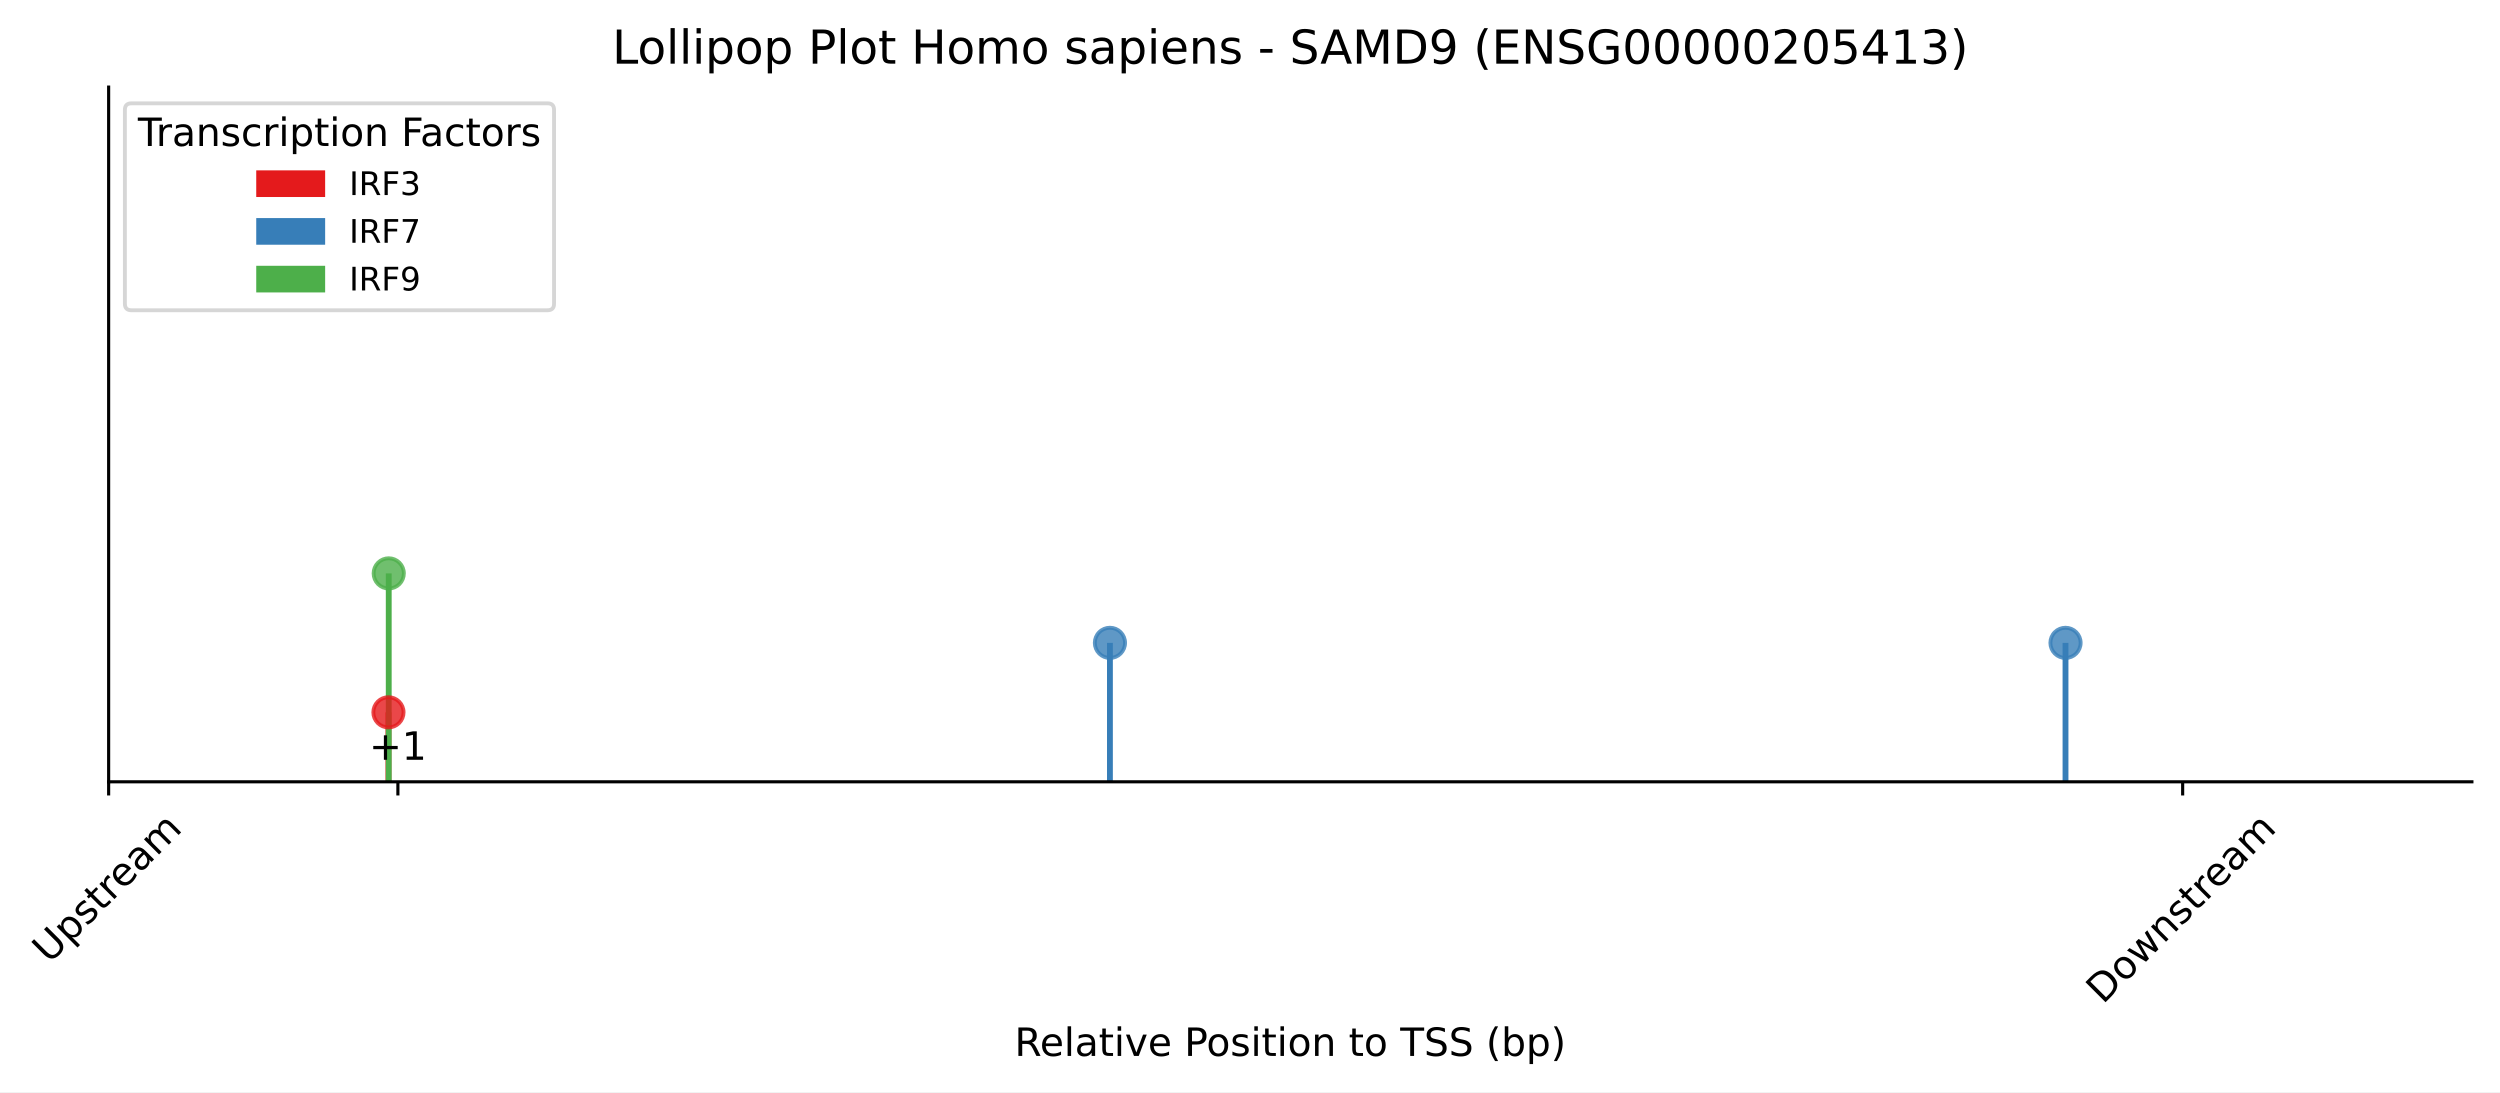
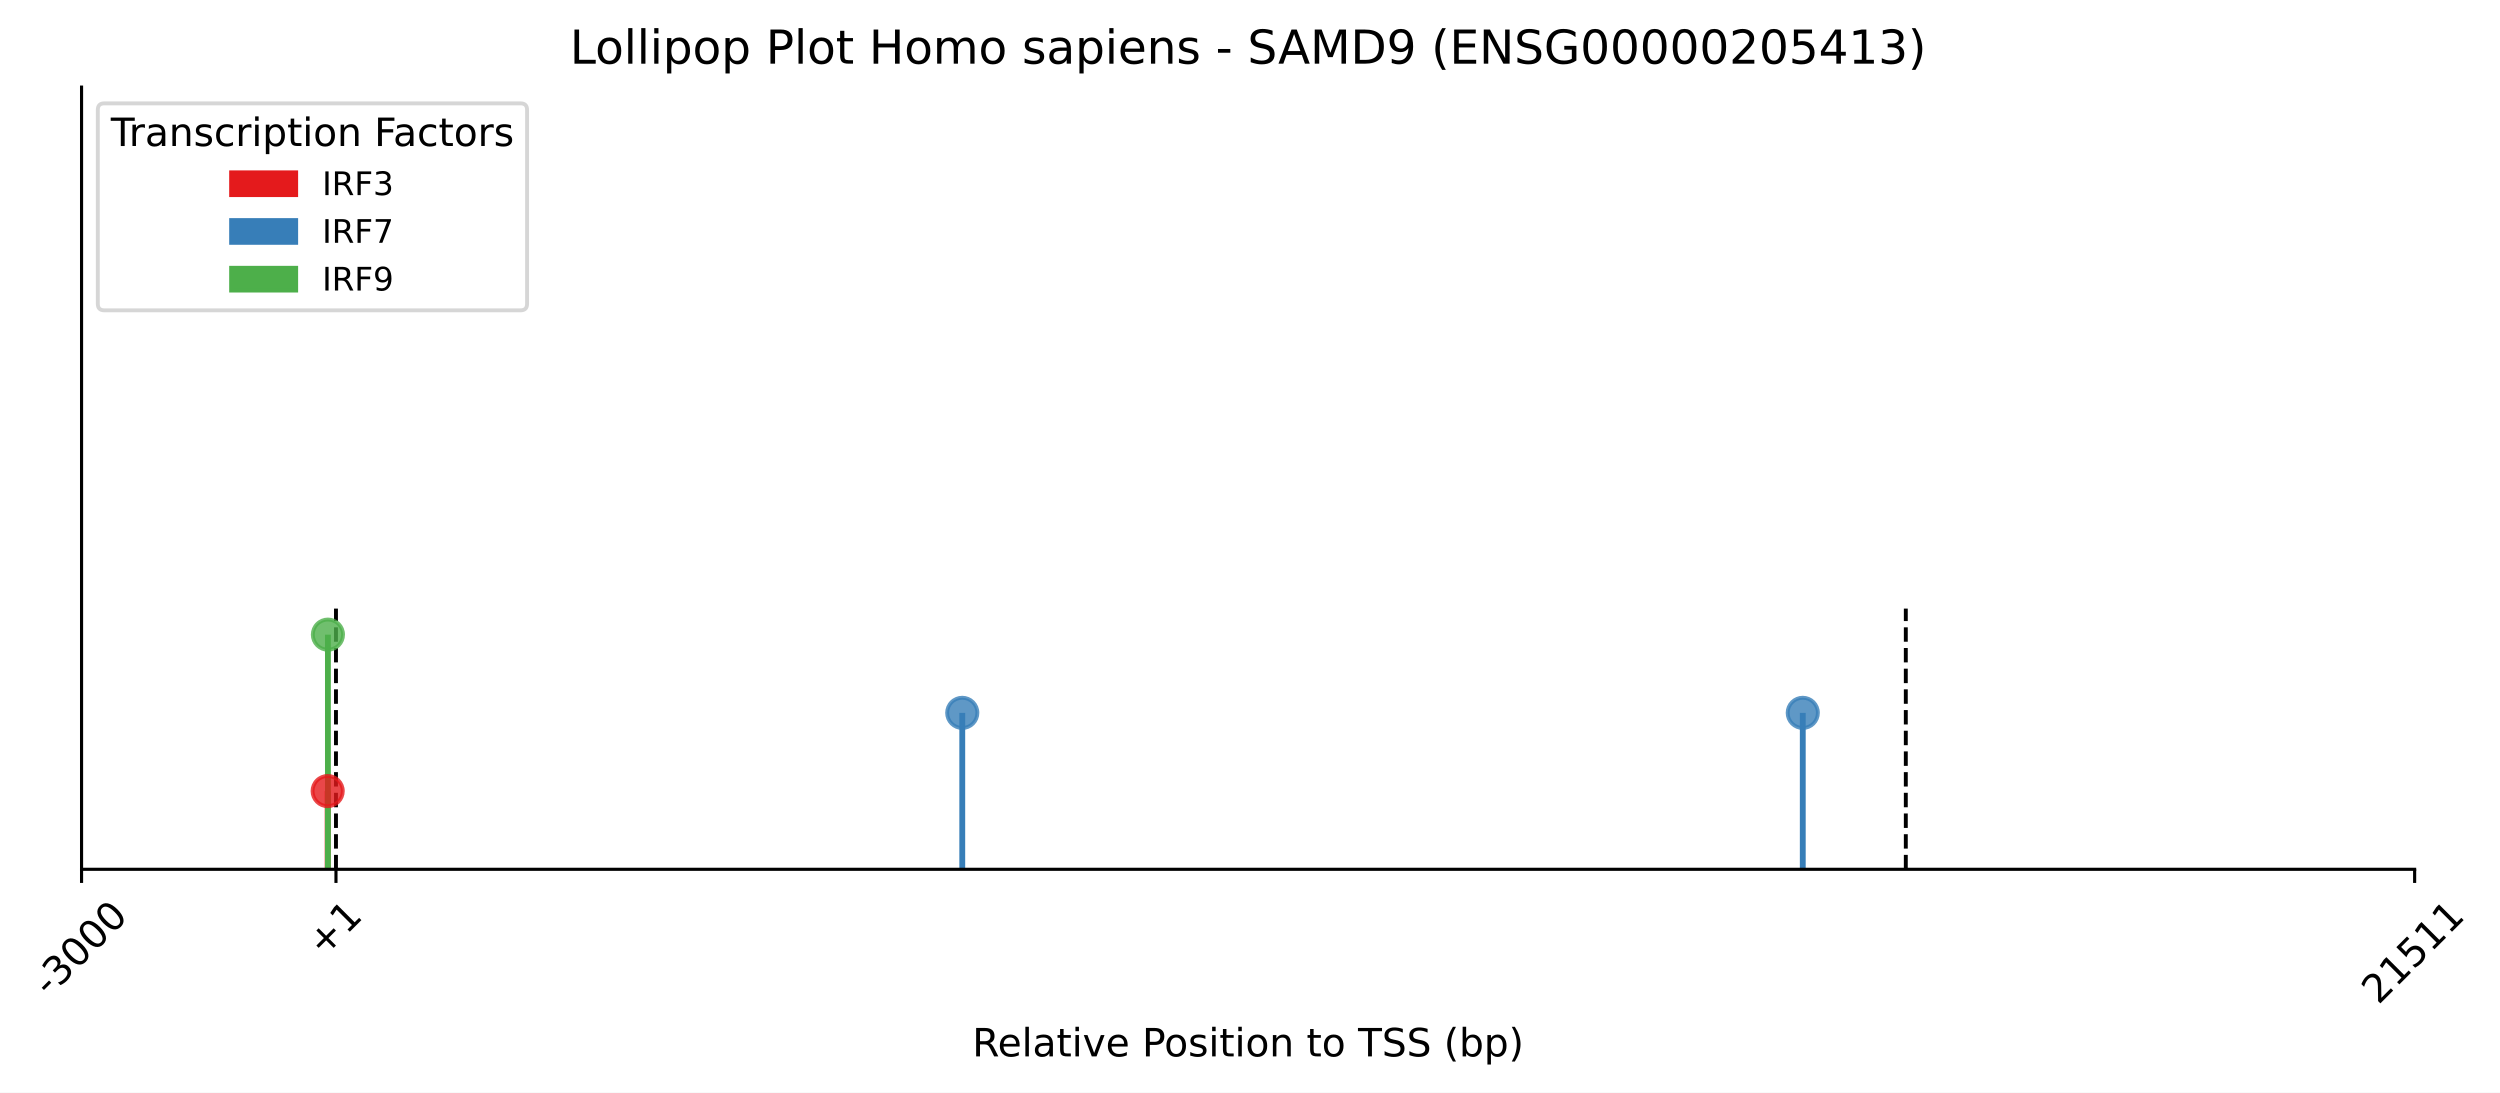
- <svg xmlns="http://www.w3.org/2000/svg" xmlns:xlink="http://www.w3.org/1999/xlink" width="640.663pt" height="279.88pt" viewBox="0 0 640.663 279.88" version="1.1">
+ <svg xmlns="http://www.w3.org/2000/svg" xmlns:xlink="http://www.w3.org/1999/xlink" width="640.511pt" height="279.934pt" viewBox="0 0 640.511 279.934" version="1.1">
  <defs>
    <style type="text/css">*{stroke-linejoin: round; stroke-linecap: butt}</style>
  </defs>
  <g id="figure_1">
    <g id="patch_1">
-       <path d="M 0 279.88  L 640.663 279.88  L 640.663 0  L 0 0  z " style="fill: #ffffff" />
+       <path d="M 0 279.934  L 640.511 279.934  L 640.511 0  L 0 0  z " style="fill: #ffffff" />
    </g>
    <g id="axes_1">
      <g id="patch_2">
-         <path d="M 27.841 200.348  L 633.463 200.348  L 633.463 22.318  L 27.841 22.318  z " style="fill: #ffffff" />
+         <path d="M 20.895 222.718  L 618.641 222.718  L 618.641 22.318  L 20.895 22.318  z " style="fill: #ffffff" />
      </g>
      <g id="matplotlib.axis_1">
        <g id="xtick_1">
          <g id="line2d_1">
            <defs>
-               <path id="m5740121334" d="M 0 0  L 0 3.5  " style="stroke: #000000; stroke-width: 0.8" />
+               <path id="m54eb9723eb" d="M 0 0  L 0 3.5  " style="stroke: #000000; stroke-width: 0.8" />
            </defs>
            <g>
-               <use xlink:href="#m5740121334" x="27.841" y="200.348" style="stroke: #000000; stroke-width: 0.8" />
+               <use xlink:href="#m54eb9723eb" x="20.895" y="222.718" style="stroke: #000000; stroke-width: 0.8" />
            </g>
          </g>
          <g id="text_1">
-             <g transform="translate(12.57291 247.1605) rotate(-45) scale(0.1 -0.1)">
+             <g transform="translate(12.57291 255.6374) rotate(-45) scale(0.1 -0.1)">
              <defs>
-                 <path id="DejaVuSans-55" d="M 556 4666  L 1191 4666  L 1191 1831  Q 1191 1081 1462 751  Q 1734 422 2344 422  Q 2950 422 3222 751  Q 3494 1081 3494 1831  L 3494 4666  L 4128 4666  L 4128 1753  Q 4128 841 3676 375  Q 3225 -91 2344 -91  Q 1459 -91 1007 375  Q 556 841 556 1753  L 556 4666  z " transform="scale(0.015625)" />
-                 <path id="DejaVuSans-70" d="M 1159 525  L 1159 -1331  L 581 -1331  L 581 3500  L 1159 3500  L 1159 2969  Q 1341 3281 1617 3432  Q 1894 3584 2278 3584  Q 2916 3584 3314 3078  Q 3713 2572 3713 1747  Q 3713 922 3314 415  Q 2916 -91 2278 -91  Q 1894 -91 1617 61  Q 1341 213 1159 525  z M 3116 1747  Q 3116 2381 2855 2742  Q 2594 3103 2138 3103  Q 1681 3103 1420 2742  Q 1159 2381 1159 1747  Q 1159 1113 1420 752  Q 1681 391 2138 391  Q 2594 391 2855 752  Q 3116 1113 3116 1747  z " transform="scale(0.015625)" />
-                 <path id="DejaVuSans-73" d="M 2834 3397  L 2834 2853  Q 2591 2978 2328 3040  Q 2066 3103 1784 3103  Q 1356 3103 1142 2972  Q 928 2841 928 2578  Q 928 2378 1081 2264  Q 1234 2150 1697 2047  L 1894 2003  Q 2506 1872 2764 1633  Q 3022 1394 3022 966  Q 3022 478 2636 193  Q 2250 -91 1575 -91  Q 1294 -91 989 -36  Q 684 19 347 128  L 347 722  Q 666 556 975 473  Q 1284 391 1588 391  Q 1994 391 2212 530  Q 2431 669 2431 922  Q 2431 1156 2273 1281  Q 2116 1406 1581 1522  L 1381 1569  Q 847 1681 609 1914  Q 372 2147 372 2553  Q 372 3047 722 3315  Q 1072 3584 1716 3584  Q 2034 3584 2315 3537  Q 2597 3491 2834 3397  z " transform="scale(0.015625)" />
-                 <path id="DejaVuSans-74" d="M 1172 4494  L 1172 3500  L 2356 3500  L 2356 3053  L 1172 3053  L 1172 1153  Q 1172 725 1289 603  Q 1406 481 1766 481  L 2356 481  L 2356 0  L 1766 0  Q 1100 0 847 248  Q 594 497 594 1153  L 594 3053  L 172 3053  L 172 3500  L 594 3500  L 594 4494  L 1172 4494  z " transform="scale(0.015625)" />
-                 <path id="DejaVuSans-72" d="M 2631 2963  Q 2534 3019 2420 3045  Q 2306 3072 2169 3072  Q 1681 3072 1420 2755  Q 1159 2438 1159 1844  L 1159 0  L 581 0  L 581 3500  L 1159 3500  L 1159 2956  Q 1341 3275 1631 3429  Q 1922 3584 2338 3584  Q 2397 3584 2469 3576  Q 2541 3569 2628 3553  L 2631 2963  z " transform="scale(0.015625)" />
-                 <path id="DejaVuSans-65" d="M 3597 1894  L 3597 1613  L 953 1613  Q 991 1019 1311 708  Q 1631 397 2203 397  Q 2534 397 2845 478  Q 3156 559 3463 722  L 3463 178  Q 3153 47 2828 -22  Q 2503 -91 2169 -91  Q 1331 -91 842 396  Q 353 884 353 1716  Q 353 2575 817 3079  Q 1281 3584 2069 3584  Q 2775 3584 3186 3129  Q 3597 2675 3597 1894  z M 3022 2063  Q 3016 2534 2758 2815  Q 2500 3097 2075 3097  Q 1594 3097 1305 2825  Q 1016 2553 972 2059  L 3022 2063  z " transform="scale(0.015625)" />
-                 <path id="DejaVuSans-61" d="M 2194 1759  Q 1497 1759 1228 1600  Q 959 1441 959 1056  Q 959 750 1161 570  Q 1363 391 1709 391  Q 2188 391 2477 730  Q 2766 1069 2766 1631  L 2766 1759  L 2194 1759  z M 3341 1997  L 3341 0  L 2766 0  L 2766 531  Q 2569 213 2275 61  Q 1981 -91 1556 -91  Q 1019 -91 701 211  Q 384 513 384 1019  Q 384 1609 779 1909  Q 1175 2209 1959 2209  L 2766 2209  L 2766 2266  Q 2766 2663 2505 2880  Q 2244 3097 1772 3097  Q 1472 3097 1187 3025  Q 903 2953 641 2809  L 641 3341  Q 956 3463 1253 3523  Q 1550 3584 1831 3584  Q 2591 3584 2966 3190  Q 3341 2797 3341 1997  z " transform="scale(0.015625)" />
-                 <path id="DejaVuSans-6d" d="M 3328 2828  Q 3544 3216 3844 3400  Q 4144 3584 4550 3584  Q 5097 3584 5394 3201  Q 5691 2819 5691 2113  L 5691 0  L 5113 0  L 5113 2094  Q 5113 2597 4934 2840  Q 4756 3084 4391 3084  Q 3944 3084 3684 2787  Q 3425 2491 3425 1978  L 3425 0  L 2847 0  L 2847 2094  Q 2847 2600 2669 2842  Q 2491 3084 2119 3084  Q 1678 3084 1418 2786  Q 1159 2488 1159 1978  L 1159 0  L 581 0  L 581 3500  L 1159 3500  L 1159 2956  Q 1356 3278 1631 3431  Q 1906 3584 2284 3584  Q 2666 3584 2933 3390  Q 3200 3197 3328 2828  z " transform="scale(0.015625)" />
+                 <path id="DejaVuSans-2d" d="M 313 2009  L 1997 2009  L 1997 1497  L 313 1497  L 313 2009  z " transform="scale(0.015625)" />
+                 <path id="DejaVuSans-33" d="M 2597 2516  Q 3050 2419 3304 2112  Q 3559 1806 3559 1356  Q 3559 666 3084 287  Q 2609 -91 1734 -91  Q 1441 -91 1130 -33  Q 819 25 488 141  L 488 750  Q 750 597 1062 519  Q 1375 441 1716 441  Q 2309 441 2620 675  Q 2931 909 2931 1356  Q 2931 1769 2642 2001  Q 2353 2234 1838 2234  L 1294 2234  L 1294 2753  L 1863 2753  Q 2328 2753 2575 2939  Q 2822 3125 2822 3475  Q 2822 3834 2567 4026  Q 2313 4219 1838 4219  Q 1578 4219 1281 4162  Q 984 4106 628 3988  L 628 4550  Q 988 4650 1302 4700  Q 1616 4750 1894 4750  Q 2613 4750 3031 4423  Q 3450 4097 3450 3541  Q 3450 3153 3228 2886  Q 3006 2619 2597 2516  z " transform="scale(0.015625)" />
+                 <path id="DejaVuSans-30" d="M 2034 4250  Q 1547 4250 1301 3770  Q 1056 3291 1056 2328  Q 1056 1369 1301 889  Q 1547 409 2034 409  Q 2525 409 2770 889  Q 3016 1369 3016 2328  Q 3016 3291 2770 3770  Q 2525 4250 2034 4250  z M 2034 4750  Q 2819 4750 3233 4129  Q 3647 3509 3647 2328  Q 3647 1150 3233 529  Q 2819 -91 2034 -91  Q 1250 -91 836 529  Q 422 1150 422 2328  Q 422 3509 836 4129  Q 1250 4750 2034 4750  z " transform="scale(0.015625)" />
              </defs>
-               <use xlink:href="#DejaVuSans-55" />
-               <use xlink:href="#DejaVuSans-70" x="73.193" />
-               <use xlink:href="#DejaVuSans-73" x="136.67" />
-               <use xlink:href="#DejaVuSans-74" x="188.77" />
-               <use xlink:href="#DejaVuSans-72" x="227.979" />
-               <use xlink:href="#DejaVuSans-65" x="266.842" />
-               <use xlink:href="#DejaVuSans-61" x="328.365" />
-               <use xlink:href="#DejaVuSans-6d" x="389.645" />
+               <use xlink:href="#DejaVuSans-2d" />
+               <use xlink:href="#DejaVuSans-33" x="36.084" />
+               <use xlink:href="#DejaVuSans-30" x="99.707" />
+               <use xlink:href="#DejaVuSans-30" x="163.33" />
+               <use xlink:href="#DejaVuSans-30" x="226.953" />
            </g>
          </g>
        </g>
        <g id="xtick_2">
          <g id="line2d_2">
            <g>
-               <use xlink:href="#m5740121334" x="101.966" y="200.348" style="stroke: #000000; stroke-width: 0.8" />
+               <use xlink:href="#m54eb9723eb" x="86.078" y="222.718" style="stroke: #000000; stroke-width: 0.8" />
+             </g>
+           </g>
+           <g id="text_2">
+             <g transform="translate(82.81686 245.5147) rotate(-45) scale(0.1 -0.1)">
+               <defs>
+                 <path id="DejaVuSans-2b" d="M 2944 4013  L 2944 2272  L 4684 2272  L 4684 1741  L 2944 1741  L 2944 0  L 2419 0  L 2419 1741  L 678 1741  L 678 2272  L 2419 2272  L 2419 4013  L 2944 4013  z " transform="scale(0.015625)" />
+                 <path id="DejaVuSans-31" d="M 794 531  L 1825 531  L 1825 4091  L 703 3866  L 703 4441  L 1819 4666  L 2450 4666  L 2450 531  L 3481 531  L 3481 0  L 794 0  L 794 531  z " transform="scale(0.015625)" />
+               </defs>
+               <use xlink:href="#DejaVuSans-2b" />
+               <use xlink:href="#DejaVuSans-31" x="83.789" />
            </g>
          </g>
        </g>
        <g id="xtick_3">
          <g id="line2d_3">
            <g>
-               <use xlink:href="#m5740121334" x="559.339" y="200.348" style="stroke: #000000; stroke-width: 0.8" />
-             </g>
-           </g>
-           <g id="text_2">
-             <g transform="translate(538.8845 257.5318) rotate(-45) scale(0.1 -0.1)">
+               <use xlink:href="#m54eb9723eb" x="618.641" y="222.718" style="stroke: #000000; stroke-width: 0.8" />
+             </g>
+           </g>
+           <g id="text_3">
+             <g transform="translate(609.3452 257.5853) rotate(-45) scale(0.1 -0.1)">
              <defs>
-                 <path id="DejaVuSans-44" d="M 1259 4147  L 1259 519  L 2022 519  Q 2988 519 3436 956  Q 3884 1394 3884 2338  Q 3884 3275 3436 3711  Q 2988 4147 2022 4147  L 1259 4147  z M 628 4666  L 1925 4666  Q 3281 4666 3915 4102  Q 4550 3538 4550 2338  Q 4550 1131 3912 565  Q 3275 0 1925 0  L 628 0  L 628 4666  z " transform="scale(0.015625)" />
-                 <path id="DejaVuSans-6f" d="M 1959 3097  Q 1497 3097 1228 2736  Q 959 2375 959 1747  Q 959 1119 1226 758  Q 1494 397 1959 397  Q 2419 397 2687 759  Q 2956 1122 2956 1747  Q 2956 2369 2687 2733  Q 2419 3097 1959 3097  z M 1959 3584  Q 2709 3584 3137 3096  Q 3566 2609 3566 1747  Q 3566 888 3137 398  Q 2709 -91 1959 -91  Q 1206 -91 779 398  Q 353 888 353 1747  Q 353 2609 779 3096  Q 1206 3584 1959 3584  z " transform="scale(0.015625)" />
-                 <path id="DejaVuSans-77" d="M 269 3500  L 844 3500  L 1563 769  L 2278 3500  L 2956 3500  L 3675 769  L 4391 3500  L 4966 3500  L 4050 0  L 3372 0  L 2619 2869  L 1863 0  L 1184 0  L 269 3500  z " transform="scale(0.015625)" />
-                 <path id="DejaVuSans-6e" d="M 3513 2113  L 3513 0  L 2938 0  L 2938 2094  Q 2938 2591 2744 2837  Q 2550 3084 2163 3084  Q 1697 3084 1428 2787  Q 1159 2491 1159 1978  L 1159 0  L 581 0  L 581 3500  L 1159 3500  L 1159 2956  Q 1366 3272 1645 3428  Q 1925 3584 2291 3584  Q 2894 3584 3203 3211  Q 3513 2838 3513 2113  z " transform="scale(0.015625)" />
+                 <path id="DejaVuSans-32" d="M 1228 531  L 3431 531  L 3431 0  L 469 0  L 469 531  Q 828 903 1448 1529  Q 2069 2156 2228 2338  Q 2531 2678 2651 2914  Q 2772 3150 2772 3378  Q 2772 3750 2511 3984  Q 2250 4219 1831 4219  Q 1534 4219 1204 4116  Q 875 4013 500 3803  L 500 4441  Q 881 4594 1212 4672  Q 1544 4750 1819 4750  Q 2544 4750 2975 4387  Q 3406 4025 3406 3419  Q 3406 3131 3298 2873  Q 3191 2616 2906 2266  Q 2828 2175 2409 1742  Q 1991 1309 1228 531  z " transform="scale(0.015625)" />
+                 <path id="DejaVuSans-35" d="M 691 4666  L 3169 4666  L 3169 4134  L 1269 4134  L 1269 2991  Q 1406 3038 1543 3061  Q 1681 3084 1819 3084  Q 2600 3084 3056 2656  Q 3513 2228 3513 1497  Q 3513 744 3044 326  Q 2575 -91 1722 -91  Q 1428 -91 1123 -41  Q 819 9 494 109  L 494 744  Q 775 591 1075 516  Q 1375 441 1709 441  Q 2250 441 2565 725  Q 2881 1009 2881 1497  Q 2881 1984 2565 2268  Q 2250 2553 1709 2553  Q 1456 2553 1204 2497  Q 953 2441 691 2322  L 691 4666  z " transform="scale(0.015625)" />
              </defs>
-               <use xlink:href="#DejaVuSans-44" />
-               <use xlink:href="#DejaVuSans-6f" x="77.002" />
-               <use xlink:href="#DejaVuSans-77" x="138.184" />
-               <use xlink:href="#DejaVuSans-6e" x="219.971" />
-               <use xlink:href="#DejaVuSans-73" x="283.35" />
-               <use xlink:href="#DejaVuSans-74" x="335.449" />
-               <use xlink:href="#DejaVuSans-72" x="374.658" />
-               <use xlink:href="#DejaVuSans-65" x="413.521" />
-               <use xlink:href="#DejaVuSans-61" x="475.045" />
-               <use xlink:href="#DejaVuSans-6d" x="536.324" />
-             </g>
-           </g>
-         </g>
-         <g id="text_3">
-           <g transform="translate(259.996 270.6008) scale(0.1 -0.1)">
+               <use xlink:href="#DejaVuSans-32" />
+               <use xlink:href="#DejaVuSans-31" x="63.623" />
+               <use xlink:href="#DejaVuSans-35" x="127.246" />
+               <use xlink:href="#DejaVuSans-31" x="190.869" />
+               <use xlink:href="#DejaVuSans-31" x="254.492" />
+             </g>
+           </g>
+         </g>
+         <g id="text_4">
+           <g transform="translate(249.1121 270.6543) scale(0.1 -0.1)">
            <defs>
              <path id="DejaVuSans-52" d="M 2841 2188  Q 3044 2119 3236 1894  Q 3428 1669 3622 1275  L 4263 0  L 3584 0  L 2988 1197  Q 2756 1666 2539 1819  Q 2322 1972 1947 1972  L 1259 1972  L 1259 0  L 628 0  L 628 4666  L 2053 4666  Q 2853 4666 3247 4331  Q 3641 3997 3641 3322  Q 3641 2881 3436 2590  Q 3231 2300 2841 2188  z M 1259 4147  L 1259 2491  L 2053 2491  Q 2509 2491 2742 2702  Q 2975 2913 2975 3322  Q 2975 3731 2742 3939  Q 2509 4147 2053 4147  L 1259 4147  z " transform="scale(0.015625)" />
+               <path id="DejaVuSans-65" d="M 3597 1894  L 3597 1613  L 953 1613  Q 991 1019 1311 708  Q 1631 397 2203 397  Q 2534 397 2845 478  Q 3156 559 3463 722  L 3463 178  Q 3153 47 2828 -22  Q 2503 -91 2169 -91  Q 1331 -91 842 396  Q 353 884 353 1716  Q 353 2575 817 3079  Q 1281 3584 2069 3584  Q 2775 3584 3186 3129  Q 3597 2675 3597 1894  z M 3022 2063  Q 3016 2534 2758 2815  Q 2500 3097 2075 3097  Q 1594 3097 1305 2825  Q 1016 2553 972 2059  L 3022 2063  z " transform="scale(0.015625)" />
              <path id="DejaVuSans-6c" d="M 603 4863  L 1178 4863  L 1178 0  L 603 0  L 603 4863  z " transform="scale(0.015625)" />
+               <path id="DejaVuSans-61" d="M 2194 1759  Q 1497 1759 1228 1600  Q 959 1441 959 1056  Q 959 750 1161 570  Q 1363 391 1709 391  Q 2188 391 2477 730  Q 2766 1069 2766 1631  L 2766 1759  L 2194 1759  z M 3341 1997  L 3341 0  L 2766 0  L 2766 531  Q 2569 213 2275 61  Q 1981 -91 1556 -91  Q 1019 -91 701 211  Q 384 513 384 1019  Q 384 1609 779 1909  Q 1175 2209 1959 2209  L 2766 2209  L 2766 2266  Q 2766 2663 2505 2880  Q 2244 3097 1772 3097  Q 1472 3097 1187 3025  Q 903 2953 641 2809  L 641 3341  Q 956 3463 1253 3523  Q 1550 3584 1831 3584  Q 2591 3584 2966 3190  Q 3341 2797 3341 1997  z " transform="scale(0.015625)" />
+               <path id="DejaVuSans-74" d="M 1172 4494  L 1172 3500  L 2356 3500  L 2356 3053  L 1172 3053  L 1172 1153  Q 1172 725 1289 603  Q 1406 481 1766 481  L 2356 481  L 2356 0  L 1766 0  Q 1100 0 847 248  Q 594 497 594 1153  L 594 3053  L 172 3053  L 172 3500  L 594 3500  L 594 4494  L 1172 4494  z " transform="scale(0.015625)" />
              <path id="DejaVuSans-69" d="M 603 3500  L 1178 3500  L 1178 0  L 603 0  L 603 3500  z M 603 4863  L 1178 4863  L 1178 4134  L 603 4134  L 603 4863  z " transform="scale(0.015625)" />
              <path id="DejaVuSans-76" d="M 191 3500  L 800 3500  L 1894 563  L 2988 3500  L 3597 3500  L 2284 0  L 1503 0  L 191 3500  z " transform="scale(0.015625)" />
              <path id="DejaVuSans-20" transform="scale(0.015625)" />
              <path id="DejaVuSans-50" d="M 1259 4147  L 1259 2394  L 2053 2394  Q 2494 2394 2734 2622  Q 2975 2850 2975 3272  Q 2975 3691 2734 3919  Q 2494 4147 2053 4147  L 1259 4147  z M 628 4666  L 2053 4666  Q 2838 4666 3239 4311  Q 3641 3956 3641 3272  Q 3641 2581 3239 2228  Q 2838 1875 2053 1875  L 1259 1875  L 1259 0  L 628 0  L 628 4666  z " transform="scale(0.015625)" />
+               <path id="DejaVuSans-6f" d="M 1959 3097  Q 1497 3097 1228 2736  Q 959 2375 959 1747  Q 959 1119 1226 758  Q 1494 397 1959 397  Q 2419 397 2687 759  Q 2956 1122 2956 1747  Q 2956 2369 2687 2733  Q 2419 3097 1959 3097  z M 1959 3584  Q 2709 3584 3137 3096  Q 3566 2609 3566 1747  Q 3566 888 3137 398  Q 2709 -91 1959 -91  Q 1206 -91 779 398  Q 353 888 353 1747  Q 353 2609 779 3096  Q 1206 3584 1959 3584  z " transform="scale(0.015625)" />
+               <path id="DejaVuSans-73" d="M 2834 3397  L 2834 2853  Q 2591 2978 2328 3040  Q 2066 3103 1784 3103  Q 1356 3103 1142 2972  Q 928 2841 928 2578  Q 928 2378 1081 2264  Q 1234 2150 1697 2047  L 1894 2003  Q 2506 1872 2764 1633  Q 3022 1394 3022 966  Q 3022 478 2636 193  Q 2250 -91 1575 -91  Q 1294 -91 989 -36  Q 684 19 347 128  L 347 722  Q 666 556 975 473  Q 1284 391 1588 391  Q 1994 391 2212 530  Q 2431 669 2431 922  Q 2431 1156 2273 1281  Q 2116 1406 1581 1522  L 1381 1569  Q 847 1681 609 1914  Q 372 2147 372 2553  Q 372 3047 722 3315  Q 1072 3584 1716 3584  Q 2034 3584 2315 3537  Q 2597 3491 2834 3397  z " transform="scale(0.015625)" />
+               <path id="DejaVuSans-6e" d="M 3513 2113  L 3513 0  L 2938 0  L 2938 2094  Q 2938 2591 2744 2837  Q 2550 3084 2163 3084  Q 1697 3084 1428 2787  Q 1159 2491 1159 1978  L 1159 0  L 581 0  L 581 3500  L 1159 3500  L 1159 2956  Q 1366 3272 1645 3428  Q 1925 3584 2291 3584  Q 2894 3584 3203 3211  Q 3513 2838 3513 2113  z " transform="scale(0.015625)" />
              <path id="DejaVuSans-54" d="M -19 4666  L 3928 4666  L 3928 4134  L 2272 4134  L 2272 0  L 1638 0  L 1638 4134  L -19 4134  L -19 4666  z " transform="scale(0.015625)" />
              <path id="DejaVuSans-53" d="M 3425 4513  L 3425 3897  Q 3066 4069 2747 4153  Q 2428 4238 2131 4238  Q 1616 4238 1336 4038  Q 1056 3838 1056 3469  Q 1056 3159 1242 3001  Q 1428 2844 1947 2747  L 2328 2669  Q 3034 2534 3370 2195  Q 3706 1856 3706 1288  Q 3706 609 3251 259  Q 2797 -91 1919 -91  Q 1588 -91 1214 -16  Q 841 59 441 206  L 441 856  Q 825 641 1194 531  Q 1563 422 1919 422  Q 2459 422 2753 634  Q 3047 847 3047 1241  Q 3047 1584 2836 1778  Q 2625 1972 2144 2069  L 1759 2144  Q 1053 2284 737 2584  Q 422 2884 422 3419  Q 422 4038 858 4394  Q 1294 4750 2059 4750  Q 2388 4750 2728 4690  Q 3069 4631 3425 4513  z " transform="scale(0.015625)" />
              <path id="DejaVuSans-28" d="M 1984 4856  Q 1566 4138 1362 3434  Q 1159 2731 1159 2009  Q 1159 1288 1364 580  Q 1569 -128 1984 -844  L 1484 -844  Q 1016 -109 783 600  Q 550 1309 550 2009  Q 550 2706 781 3412  Q 1013 4119 1484 4856  L 1984 4856  z " transform="scale(0.015625)" />
              <path id="DejaVuSans-62" d="M 3116 1747  Q 3116 2381 2855 2742  Q 2594 3103 2138 3103  Q 1681 3103 1420 2742  Q 1159 2381 1159 1747  Q 1159 1113 1420 752  Q 1681 391 2138 391  Q 2594 391 2855 752  Q 3116 1113 3116 1747  z M 1159 2969  Q 1341 3281 1617 3432  Q 1894 3584 2278 3584  Q 2916 3584 3314 3078  Q 3713 2572 3713 1747  Q 3713 922 3314 415  Q 2916 -91 2278 -91  Q 1894 -91 1617 61  Q 1341 213 1159 525  L 1159 0  L 581 0  L 581 4863  L 1159 4863  L 1159 2969  z " transform="scale(0.015625)" />
+               <path id="DejaVuSans-70" d="M 1159 525  L 1159 -1331  L 581 -1331  L 581 3500  L 1159 3500  L 1159 2969  Q 1341 3281 1617 3432  Q 1894 3584 2278 3584  Q 2916 3584 3314 3078  Q 3713 2572 3713 1747  Q 3713 922 3314 415  Q 2916 -91 2278 -91  Q 1894 -91 1617 61  Q 1341 213 1159 525  z M 3116 1747  Q 3116 2381 2855 2742  Q 2594 3103 2138 3103  Q 1681 3103 1420 2742  Q 1159 2381 1159 1747  Q 1159 1113 1420 752  Q 1681 391 2138 391  Q 2594 391 2855 752  Q 3116 1113 3116 1747  z " transform="scale(0.015625)" />
              <path id="DejaVuSans-29" d="M 513 4856  L 1013 4856  Q 1481 4119 1714 3412  Q 1947 2706 1947 2009  Q 1947 1309 1714 600  Q 1481 -109 1013 -844  L 513 -844  Q 928 -128 1133 580  Q 1338 1288 1338 2009  Q 1338 2731 1133 3434  Q 928 4138 513 4856  z " transform="scale(0.015625)" />
            </defs>
            <use xlink:href="#DejaVuSans-52" />
            <use xlink:href="#DejaVuSans-65" x="64.982" />
            <use xlink:href="#DejaVuSans-6c" x="126.506" />
            <use xlink:href="#DejaVuSans-61" x="154.289" />
            <use xlink:href="#DejaVuSans-74" x="215.568" />
            <use xlink:href="#DejaVuSans-69" x="254.777" />
            <use xlink:href="#DejaVuSans-76" x="282.561" />
            <use xlink:href="#DejaVuSans-65" x="341.74" />
            <use xlink:href="#DejaVuSans-20" x="403.264" />
            <use xlink:href="#DejaVuSans-50" x="435.051" />
            <use xlink:href="#DejaVuSans-6f" x="491.729" />
            <use xlink:href="#DejaVuSans-73" x="552.91" />
            <use xlink:href="#DejaVuSans-69" x="605.01" />
            <use xlink:href="#DejaVuSans-74" x="632.793" />
            <use xlink:href="#DejaVuSans-69" x="672.002" />
            <use xlink:href="#DejaVuSans-6f" x="699.785" />
            <use xlink:href="#DejaVuSans-6e" x="760.967" />
            <use xlink:href="#DejaVuSans-20" x="824.346" />
            <use xlink:href="#DejaVuSans-74" x="856.133" />
            <use xlink:href="#DejaVuSans-6f" x="895.342" />
            <use xlink:href="#DejaVuSans-20" x="956.523" />
            <use xlink:href="#DejaVuSans-54" x="988.311" />
            <use xlink:href="#DejaVuSans-53" x="1049.395" />
            <use xlink:href="#DejaVuSans-53" x="1112.871" />
            <use xlink:href="#DejaVuSans-20" x="1176.348" />
            <use xlink:href="#DejaVuSans-28" x="1208.135" />
            <use xlink:href="#DejaVuSans-62" x="1247.148" />
            <use xlink:href="#DejaVuSans-70" x="1310.625" />
            <use xlink:href="#DejaVuSans-29" x="1374.102" />
          </g>
        </g>
      </g>
      <g id="matplotlib.axis_2" />
      <g id="LineCollection_1">
-         <path d="M 99.545 200.348  L 99.545 182.545  " clip-path="url(#p84f94d8aa4)" style="fill: none; stroke: #e41a1c; stroke-width: 1.5" />
+         <path d="M 83.949 222.718  L 83.949 202.678  " clip-path="url(#pd66f76e15f)" style="fill: none; stroke: #e41a1c; stroke-width: 1.5" />
      </g>
      <g id="LineCollection_2">
-         <path d="M 529.318 200.348  L 529.318 164.742  " clip-path="url(#p84f94d8aa4)" style="fill: none; stroke: #377eb8; stroke-width: 1.5" />
+         <path d="M 461.877 222.718  L 461.877 182.638  " clip-path="url(#pd66f76e15f)" style="fill: none; stroke: #377eb8; stroke-width: 1.5" />
      </g>
      <g id="LineCollection_3">
-         <path d="M 284.436 200.348  L 284.436 164.742  " clip-path="url(#p84f94d8aa4)" style="fill: none; stroke: #377eb8; stroke-width: 1.5" />
+         <path d="M 246.536 222.718  L 246.536 182.638  " clip-path="url(#pd66f76e15f)" style="fill: none; stroke: #377eb8; stroke-width: 1.5" />
      </g>
      <g id="LineCollection_4">
-         <path d="M 99.619 200.348  L 99.619 146.939  " clip-path="url(#p84f94d8aa4)" style="fill: none; stroke: #4daf4a; stroke-width: 1.5" />
+         <path d="M 84.014 222.718  L 84.014 162.598  " clip-path="url(#pd66f76e15f)" style="fill: none; stroke: #4daf4a; stroke-width: 1.5" />
+       </g>
+       <g id="line2d_4">
+         <path d="M 86.078 222.718  L 86.078 155.918  " clip-path="url(#pd66f76e15f)" style="fill: none; stroke-dasharray: 3.7,1.6; stroke-dashoffset: 0; stroke: #000000" />
+       </g>
+       <g id="line2d_5">
+         <path d="M 488.276 222.718  L 488.276 155.918  " clip-path="url(#pd66f76e15f)" style="fill: none; stroke-dasharray: 3.7,1.6; stroke-dashoffset: 0; stroke: #000000" />
      </g>
      <g id="patch_3">
-         <path d="M 27.841 200.348  L 27.841 22.318  " style="fill: none; stroke: #000000; stroke-width: 0.8; stroke-linejoin: miter; stroke-linecap: square" />
+         <path d="M 20.895 222.718  L 20.895 22.318  " style="fill: none; stroke: #000000; stroke-width: 0.8; stroke-linejoin: miter; stroke-linecap: square" />
      </g>
      <g id="patch_4">
-         <path d="M 27.841 200.348  L 633.463 200.348  " style="fill: none; stroke: #000000; stroke-width: 0.8; stroke-linejoin: miter; stroke-linecap: square" />
+         <path d="M 20.895 222.718  L 618.641 222.718  " style="fill: none; stroke: #000000; stroke-width: 0.8; stroke-linejoin: miter; stroke-linecap: square" />
      </g>
      <g id="PathCollection_1">
        <defs>
-           <path id="C0_0_89e0d1d6dc" d="M 0 3.873  C 1.027 3.873 2.012 3.465 2.739 2.739  C 3.465 2.012 3.873 1.027 3.873 -0  C 3.873 -1.027 3.465 -2.012 2.739 -2.739  C 2.012 -3.465 1.027 -3.873 0 -3.873  C -1.027 -3.873 -2.012 -3.465 -2.739 -2.739  C -3.465 -2.012 -3.873 -1.027 -3.873 0  C -3.873 1.027 -3.465 2.012 -2.739 2.739  C -2.012 3.465 -1.027 3.873 0 3.873  z " />
+           <path id="C0_0_a7c106dcf1" d="M 0 3.873  C 1.027 3.873 2.012 3.465 2.739 2.739  C 3.465 2.012 3.873 1.027 3.873 -0  C 3.873 -1.027 3.465 -2.012 2.739 -2.739  C 2.012 -3.465 1.027 -3.873 0 -3.873  C -1.027 -3.873 -2.012 -3.465 -2.739 -2.739  C -3.465 -2.012 -3.873 -1.027 -3.873 0  C -3.873 1.027 -3.465 2.012 -2.739 2.739  C -2.012 3.465 -1.027 3.873 0 3.873  z " />
        </defs>
-         <g clip-path="url(#p84f94d8aa4)">
-           <use xlink:href="#C0_0_89e0d1d6dc" x="99.545" y="182.545" style="fill: #e41a1c; fill-opacity: 0.8; stroke: #e41a1c; stroke-opacity: 0.8" />
-         </g>
-         <g clip-path="url(#p84f94d8aa4)">
-           <use xlink:href="#C0_0_89e0d1d6dc" x="529.318" y="164.742" style="fill: #377eb8; fill-opacity: 0.8; stroke: #377eb8; stroke-opacity: 0.8" />
-         </g>
-         <g clip-path="url(#p84f94d8aa4)">
-           <use xlink:href="#C0_0_89e0d1d6dc" x="284.436" y="164.742" style="fill: #377eb8; fill-opacity: 0.8; stroke: #377eb8; stroke-opacity: 0.8" />
-         </g>
-         <g clip-path="url(#p84f94d8aa4)">
-           <use xlink:href="#C0_0_89e0d1d6dc" x="99.619" y="146.939" style="fill: #4daf4a; fill-opacity: 0.8; stroke: #4daf4a; stroke-opacity: 0.8" />
-         </g>
-       </g>
-       <g id="text_4">
-         <g transform="translate(94.59482 194.7079) scale(0.1 -0.1)">
-           <defs>
-             <path id="DejaVuSans-2b" d="M 2944 4013  L 2944 2272  L 4684 2272  L 4684 1741  L 2944 1741  L 2944 0  L 2419 0  L 2419 1741  L 678 1741  L 678 2272  L 2419 2272  L 2419 4013  L 2944 4013  z " transform="scale(0.015625)" />
-             <path id="DejaVuSans-31" d="M 794 531  L 1825 531  L 1825 4091  L 703 3866  L 703 4441  L 1819 4666  L 2450 4666  L 2450 531  L 3481 531  L 3481 0  L 794 0  L 794 531  z " transform="scale(0.015625)" />
-           </defs>
-           <use xlink:href="#DejaVuSans-2b" />
-           <use xlink:href="#DejaVuSans-31" x="83.789" />
+         <g clip-path="url(#pd66f76e15f)">
+           <use xlink:href="#C0_0_a7c106dcf1" x="83.949" y="202.678" style="fill: #e41a1c; fill-opacity: 0.8; stroke: #e41a1c; stroke-opacity: 0.8" />
+         </g>
+         <g clip-path="url(#pd66f76e15f)">
+           <use xlink:href="#C0_0_a7c106dcf1" x="461.877" y="182.638" style="fill: #377eb8; fill-opacity: 0.8; stroke: #377eb8; stroke-opacity: 0.8" />
+         </g>
+         <g clip-path="url(#pd66f76e15f)">
+           <use xlink:href="#C0_0_a7c106dcf1" x="246.536" y="182.638" style="fill: #377eb8; fill-opacity: 0.8; stroke: #377eb8; stroke-opacity: 0.8" />
+         </g>
+         <g clip-path="url(#pd66f76e15f)">
+           <use xlink:href="#C0_0_a7c106dcf1" x="84.014" y="162.598" style="fill: #4daf4a; fill-opacity: 0.8; stroke: #4daf4a; stroke-opacity: 0.8" />
        </g>
      </g>
      <g id="text_5">
-         <g transform="translate(156.8885 16.31812) scale(0.12 -0.12)">
+         <g transform="translate(146.0046 16.31812) scale(0.12 -0.12)">
          <defs>
            <path id="DejaVuSans-4c" d="M 628 4666  L 1259 4666  L 1259 531  L 3531 531  L 3531 0  L 628 0  L 628 4666  z " transform="scale(0.015625)" />
            <path id="DejaVuSans-48" d="M 628 4666  L 1259 4666  L 1259 2753  L 3553 2753  L 3553 4666  L 4184 4666  L 4184 0  L 3553 0  L 3553 2222  L 1259 2222  L 1259 0  L 628 0  L 628 4666  z " transform="scale(0.015625)" />
-             <path id="DejaVuSans-2d" d="M 313 2009  L 1997 2009  L 1997 1497  L 313 1497  L 313 2009  z " transform="scale(0.015625)" />
+             <path id="DejaVuSans-6d" d="M 3328 2828  Q 3544 3216 3844 3400  Q 4144 3584 4550 3584  Q 5097 3584 5394 3201  Q 5691 2819 5691 2113  L 5691 0  L 5113 0  L 5113 2094  Q 5113 2597 4934 2840  Q 4756 3084 4391 3084  Q 3944 3084 3684 2787  Q 3425 2491 3425 1978  L 3425 0  L 2847 0  L 2847 2094  Q 2847 2600 2669 2842  Q 2491 3084 2119 3084  Q 1678 3084 1418 2786  Q 1159 2488 1159 1978  L 1159 0  L 581 0  L 581 3500  L 1159 3500  L 1159 2956  Q 1356 3278 1631 3431  Q 1906 3584 2284 3584  Q 2666 3584 2933 3390  Q 3200 3197 3328 2828  z " transform="scale(0.015625)" />
            <path id="DejaVuSans-41" d="M 2188 4044  L 1331 1722  L 3047 1722  L 2188 4044  z M 1831 4666  L 2547 4666  L 4325 0  L 3669 0  L 3244 1197  L 1141 1197  L 716 0  L 50 0  L 1831 4666  z " transform="scale(0.015625)" />
            <path id="DejaVuSans-4d" d="M 628 4666  L 1569 4666  L 2759 1491  L 3956 4666  L 4897 4666  L 4897 0  L 4281 0  L 4281 4097  L 3078 897  L 2444 897  L 1241 4097  L 1241 0  L 628 0  L 628 4666  z " transform="scale(0.015625)" />
+             <path id="DejaVuSans-44" d="M 1259 4147  L 1259 519  L 2022 519  Q 2988 519 3436 956  Q 3884 1394 3884 2338  Q 3884 3275 3436 3711  Q 2988 4147 2022 4147  L 1259 4147  z M 628 4666  L 1925 4666  Q 3281 4666 3915 4102  Q 4550 3538 4550 2338  Q 4550 1131 3912 565  Q 3275 0 1925 0  L 628 0  L 628 4666  z " transform="scale(0.015625)" />
            <path id="DejaVuSans-39" d="M 703 97  L 703 672  Q 941 559 1184 500  Q 1428 441 1663 441  Q 2288 441 2617 861  Q 2947 1281 2994 2138  Q 2813 1869 2534 1725  Q 2256 1581 1919 1581  Q 1219 1581 811 2004  Q 403 2428 403 3163  Q 403 3881 828 4315  Q 1253 4750 1959 4750  Q 2769 4750 3195 4129  Q 3622 3509 3622 2328  Q 3622 1225 3098 567  Q 2575 -91 1691 -91  Q 1453 -91 1209 -44  Q 966 3 703 97  z M 1959 2075  Q 2384 2075 2632 2365  Q 2881 2656 2881 3163  Q 2881 3666 2632 3958  Q 2384 4250 1959 4250  Q 1534 4250 1286 3958  Q 1038 3666 1038 3163  Q 1038 2656 1286 2365  Q 1534 2075 1959 2075  z " transform="scale(0.015625)" />
            <path id="DejaVuSans-45" d="M 628 4666  L 3578 4666  L 3578 4134  L 1259 4134  L 1259 2753  L 3481 2753  L 3481 2222  L 1259 2222  L 1259 531  L 3634 531  L 3634 0  L 628 0  L 628 4666  z " transform="scale(0.015625)" />
            <path id="DejaVuSans-4e" d="M 628 4666  L 1478 4666  L 3547 763  L 3547 4666  L 4159 4666  L 4159 0  L 3309 0  L 1241 3903  L 1241 0  L 628 0  L 628 4666  z " transform="scale(0.015625)" />
            <path id="DejaVuSans-47" d="M 3809 666  L 3809 1919  L 2778 1919  L 2778 2438  L 4434 2438  L 4434 434  Q 4069 175 3628 42  Q 3188 -91 2688 -91  Q 1594 -91 976 548  Q 359 1188 359 2328  Q 359 3472 976 4111  Q 1594 4750 2688 4750  Q 3144 4750 3555 4637  Q 3966 4525 4313 4306  L 4313 3634  Q 3963 3931 3569 4081  Q 3175 4231 2741 4231  Q 1884 4231 1454 3753  Q 1025 3275 1025 2328  Q 1025 1384 1454 906  Q 1884 428 2741 428  Q 3075 428 3337 486  Q 3600 544 3809 666  z " transform="scale(0.015625)" />
-             <path id="DejaVuSans-30" d="M 2034 4250  Q 1547 4250 1301 3770  Q 1056 3291 1056 2328  Q 1056 1369 1301 889  Q 1547 409 2034 409  Q 2525 409 2770 889  Q 3016 1369 3016 2328  Q 3016 3291 2770 3770  Q 2525 4250 2034 4250  z M 2034 4750  Q 2819 4750 3233 4129  Q 3647 3509 3647 2328  Q 3647 1150 3233 529  Q 2819 -91 2034 -91  Q 1250 -91 836 529  Q 422 1150 422 2328  Q 422 3509 836 4129  Q 1250 4750 2034 4750  z " transform="scale(0.015625)" />
-             <path id="DejaVuSans-32" d="M 1228 531  L 3431 531  L 3431 0  L 469 0  L 469 531  Q 828 903 1448 1529  Q 2069 2156 2228 2338  Q 2531 2678 2651 2914  Q 2772 3150 2772 3378  Q 2772 3750 2511 3984  Q 2250 4219 1831 4219  Q 1534 4219 1204 4116  Q 875 4013 500 3803  L 500 4441  Q 881 4594 1212 4672  Q 1544 4750 1819 4750  Q 2544 4750 2975 4387  Q 3406 4025 3406 3419  Q 3406 3131 3298 2873  Q 3191 2616 2906 2266  Q 2828 2175 2409 1742  Q 1991 1309 1228 531  z " transform="scale(0.015625)" />
-             <path id="DejaVuSans-35" d="M 691 4666  L 3169 4666  L 3169 4134  L 1269 4134  L 1269 2991  Q 1406 3038 1543 3061  Q 1681 3084 1819 3084  Q 2600 3084 3056 2656  Q 3513 2228 3513 1497  Q 3513 744 3044 326  Q 2575 -91 1722 -91  Q 1428 -91 1123 -41  Q 819 9 494 109  L 494 744  Q 775 591 1075 516  Q 1375 441 1709 441  Q 2250 441 2565 725  Q 2881 1009 2881 1497  Q 2881 1984 2565 2268  Q 2250 2553 1709 2553  Q 1456 2553 1204 2497  Q 953 2441 691 2322  L 691 4666  z " transform="scale(0.015625)" />
            <path id="DejaVuSans-34" d="M 2419 4116  L 825 1625  L 2419 1625  L 2419 4116  z M 2253 4666  L 3047 4666  L 3047 1625  L 3713 1625  L 3713 1100  L 3047 1100  L 3047 0  L 2419 0  L 2419 1100  L 313 1100  L 313 1709  L 2253 4666  z " transform="scale(0.015625)" />
-             <path id="DejaVuSans-33" d="M 2597 2516  Q 3050 2419 3304 2112  Q 3559 1806 3559 1356  Q 3559 666 3084 287  Q 2609 -91 1734 -91  Q 1441 -91 1130 -33  Q 819 25 488 141  L 488 750  Q 750 597 1062 519  Q 1375 441 1716 441  Q 2309 441 2620 675  Q 2931 909 2931 1356  Q 2931 1769 2642 2001  Q 2353 2234 1838 2234  L 1294 2234  L 1294 2753  L 1863 2753  Q 2328 2753 2575 2939  Q 2822 3125 2822 3475  Q 2822 3834 2567 4026  Q 2313 4219 1838 4219  Q 1578 4219 1281 4162  Q 984 4106 628 3988  L 628 4550  Q 988 4650 1302 4700  Q 1616 4750 1894 4750  Q 2613 4750 3031 4423  Q 3450 4097 3450 3541  Q 3450 3153 3228 2886  Q 3006 2619 2597 2516  z " transform="scale(0.015625)" />
          </defs>
          <use xlink:href="#DejaVuSans-4c" />
          <use xlink:href="#DejaVuSans-6f" x="53.963" />
          <use xlink:href="#DejaVuSans-6c" x="115.145" />
          <use xlink:href="#DejaVuSans-6c" x="142.928" />
          <use xlink:href="#DejaVuSans-69" x="170.711" />
          <use xlink:href="#DejaVuSans-70" x="198.494" />
          <use xlink:href="#DejaVuSans-6f" x="261.971" />
          <use xlink:href="#DejaVuSans-70" x="323.152" />
          <use xlink:href="#DejaVuSans-20" x="386.629" />
          <use xlink:href="#DejaVuSans-50" x="418.416" />
          <use xlink:href="#DejaVuSans-6c" x="478.719" />
          <use xlink:href="#DejaVuSans-6f" x="506.502" />
          <use xlink:href="#DejaVuSans-74" x="567.684" />
          <use xlink:href="#DejaVuSans-20" x="606.893" />
          <use xlink:href="#DejaVuSans-48" x="638.68" />
          <use xlink:href="#DejaVuSans-6f" x="713.875" />
          <use xlink:href="#DejaVuSans-6d" x="775.057" />
          <use xlink:href="#DejaVuSans-6f" x="872.469" />
          <use xlink:href="#DejaVuSans-20" x="933.65" />
          <use xlink:href="#DejaVuSans-73" x="965.438" />
          <use xlink:href="#DejaVuSans-61" x="1017.537" />
          <use xlink:href="#DejaVuSans-70" x="1078.816" />
          <use xlink:href="#DejaVuSans-69" x="1142.293" />
          <use xlink:href="#DejaVuSans-65" x="1170.076" />
          <use xlink:href="#DejaVuSans-6e" x="1231.6" />
          <use xlink:href="#DejaVuSans-73" x="1294.979" />
          <use xlink:href="#DejaVuSans-20" x="1347.078" />
          <use xlink:href="#DejaVuSans-2d" x="1378.865" />
          <use xlink:href="#DejaVuSans-20" x="1414.949" />
          <use xlink:href="#DejaVuSans-53" x="1446.736" />
          <use xlink:href="#DejaVuSans-41" x="1512.088" />
          <use xlink:href="#DejaVuSans-4d" x="1580.496" />
          <use xlink:href="#DejaVuSans-44" x="1666.775" />
          <use xlink:href="#DejaVuSans-39" x="1743.777" />
          <use xlink:href="#DejaVuSans-20" x="1807.4" />
          <use xlink:href="#DejaVuSans-28" x="1839.188" />
          <use xlink:href="#DejaVuSans-45" x="1878.201" />
          <use xlink:href="#DejaVuSans-4e" x="1941.385" />
          <use xlink:href="#DejaVuSans-53" x="2016.189" />
          <use xlink:href="#DejaVuSans-47" x="2079.666" />
          <use xlink:href="#DejaVuSans-30" x="2157.156" />
          <use xlink:href="#DejaVuSans-30" x="2220.779" />
          <use xlink:href="#DejaVuSans-30" x="2284.402" />
          <use xlink:href="#DejaVuSans-30" x="2348.025" />
          <use xlink:href="#DejaVuSans-30" x="2411.648" />
          <use xlink:href="#DejaVuSans-32" x="2475.271" />
          <use xlink:href="#DejaVuSans-30" x="2538.895" />
          <use xlink:href="#DejaVuSans-35" x="2602.518" />
          <use xlink:href="#DejaVuSans-34" x="2666.141" />
          <use xlink:href="#DejaVuSans-31" x="2729.764" />
          <use xlink:href="#DejaVuSans-33" x="2793.387" />
          <use xlink:href="#DejaVuSans-29" x="2857.01" />
        </g>
      </g>
      <g id="legend_1">
        <g id="patch_5">
-           <path d="M 33.672 79.506  L 140.317 79.506  Q 141.983 79.506 141.983 77.84  L 141.983 28.149  Q 141.983 26.483 140.317 26.483  L 33.672 26.483  Q 32.006 26.483 32.006 28.149  L 32.006 77.84  Q 32.006 79.506 33.672 79.506  z " style="fill: #ffffff; opacity: 0.8; stroke: #cccccc; stroke-linejoin: miter" />
+           <path d="M 26.726 79.506  L 133.371 79.506  Q 135.037 79.506 135.037 77.84  L 135.037 28.149  Q 135.037 26.483 133.371 26.483  L 26.726 26.483  Q 25.06 26.483 25.06 28.149  L 25.06 77.84  Q 25.06 79.506 26.726 79.506  z " style="fill: #ffffff; opacity: 0.8; stroke: #cccccc; stroke-linejoin: miter" />
        </g>
        <g id="text_6">
-           <g transform="translate(35.33844 37.41356) scale(0.1 -0.1)">
-             <defs>
+           <g transform="translate(28.39222 37.41356) scale(0.1 -0.1)">
+             <defs>
+               <path id="DejaVuSans-72" d="M 2631 2963  Q 2534 3019 2420 3045  Q 2306 3072 2169 3072  Q 1681 3072 1420 2755  Q 1159 2438 1159 1844  L 1159 0  L 581 0  L 581 3500  L 1159 3500  L 1159 2956  Q 1341 3275 1631 3429  Q 1922 3584 2338 3584  Q 2397 3584 2469 3576  Q 2541 3569 2628 3553  L 2631 2963  z " transform="scale(0.015625)" />
              <path id="DejaVuSans-63" d="M 3122 3366  L 3122 2828  Q 2878 2963 2633 3030  Q 2388 3097 2138 3097  Q 1578 3097 1268 2742  Q 959 2388 959 1747  Q 959 1106 1268 751  Q 1578 397 2138 397  Q 2388 397 2633 464  Q 2878 531 3122 666  L 3122 134  Q 2881 22 2623 -34  Q 2366 -91 2075 -91  Q 1284 -91 818 406  Q 353 903 353 1747  Q 353 2603 823 3093  Q 1294 3584 2113 3584  Q 2378 3584 2631 3529  Q 2884 3475 3122 3366  z " transform="scale(0.015625)" />
              <path id="DejaVuSans-46" d="M 628 4666  L 3309 4666  L 3309 4134  L 1259 4134  L 1259 2759  L 3109 2759  L 3109 2228  L 1259 2228  L 1259 0  L 628 0  L 628 4666  z " transform="scale(0.015625)" />
            </defs>
            <use xlink:href="#DejaVuSans-54" />
            <use xlink:href="#DejaVuSans-72" x="46.334" />
            <use xlink:href="#DejaVuSans-61" x="87.447" />
            <use xlink:href="#DejaVuSans-6e" x="148.727" />
            <use xlink:href="#DejaVuSans-73" x="212.105" />
            <use xlink:href="#DejaVuSans-63" x="264.205" />
            <use xlink:href="#DejaVuSans-72" x="319.186" />
            <use xlink:href="#DejaVuSans-69" x="360.299" />
            <use xlink:href="#DejaVuSans-70" x="388.082" />
            <use xlink:href="#DejaVuSans-74" x="451.559" />
            <use xlink:href="#DejaVuSans-69" x="490.768" />
            <use xlink:href="#DejaVuSans-6f" x="518.551" />
            <use xlink:href="#DejaVuSans-6e" x="579.732" />
            <use xlink:href="#DejaVuSans-20" x="643.111" />
            <use xlink:href="#DejaVuSans-46" x="674.898" />
            <use xlink:href="#DejaVuSans-61" x="723.293" />
            <use xlink:href="#DejaVuSans-63" x="784.572" />
            <use xlink:href="#DejaVuSans-74" x="839.553" />
            <use xlink:href="#DejaVuSans-6f" x="878.762" />
            <use xlink:href="#DejaVuSans-72" x="939.943" />
            <use xlink:href="#DejaVuSans-73" x="981.057" />
          </g>
        </g>
        <g id="patch_6">
-           <path d="M 66.164 49.988  L 82.824 49.988  L 82.824 44.157  L 66.164 44.157  z " style="fill: #e41a1c; stroke: #e41a1c; stroke-linejoin: miter" />
+           <path d="M 59.218 49.988  L 75.878 49.988  L 75.878 44.157  L 59.218 44.157  z " style="fill: #e41a1c; stroke: #e41a1c; stroke-linejoin: miter" />
        </g>
        <g id="text_7">
-           <g transform="translate(89.48848 49.98775) scale(0.0833 -0.0833)">
+           <g transform="translate(82.54227 49.98775) scale(0.0833 -0.0833)">
            <defs>
              <path id="DejaVuSans-49" d="M 628 4666  L 1259 4666  L 1259 0  L 628 0  L 628 4666  z " transform="scale(0.015625)" />
            </defs>
            <use xlink:href="#DejaVuSans-49" />
            <use xlink:href="#DejaVuSans-52" x="29.492" />
            <use xlink:href="#DejaVuSans-46" x="98.975" />
            <use xlink:href="#DejaVuSans-33" x="156.494" />
          </g>
        </g>
        <g id="patch_7">
-           <path d="M 66.164 62.215  L 82.824 62.215  L 82.824 56.384  L 66.164 56.384  z " style="fill: #377eb8; stroke: #377eb8; stroke-linejoin: miter" />
+           <path d="M 59.218 62.215  L 75.878 62.215  L 75.878 56.384  L 59.218 56.384  z " style="fill: #377eb8; stroke: #377eb8; stroke-linejoin: miter" />
        </g>
        <g id="text_8">
-           <g transform="translate(89.48848 62.21463) scale(0.0833 -0.0833)">
+           <g transform="translate(82.54227 62.21463) scale(0.0833 -0.0833)">
            <defs>
              <path id="DejaVuSans-37" d="M 525 4666  L 3525 4666  L 3525 4397  L 1831 0  L 1172 0  L 2766 4134  L 525 4134  L 525 4666  z " transform="scale(0.015625)" />
            </defs>
            <use xlink:href="#DejaVuSans-49" />
            <use xlink:href="#DejaVuSans-52" x="29.492" />
            <use xlink:href="#DejaVuSans-46" x="98.975" />
            <use xlink:href="#DejaVuSans-37" x="156.494" />
          </g>
        </g>
        <g id="patch_8">
-           <path d="M 66.164 74.442  L 82.824 74.442  L 82.824 68.611  L 66.164 68.611  z " style="fill: #4daf4a; stroke: #4daf4a; stroke-linejoin: miter" />
+           <path d="M 59.218 74.442  L 75.878 74.442  L 75.878 68.611  L 59.218 68.611  z " style="fill: #4daf4a; stroke: #4daf4a; stroke-linejoin: miter" />
        </g>
        <g id="text_9">
-           <g transform="translate(89.48848 74.44151) scale(0.0833 -0.0833)">
+           <g transform="translate(82.54227 74.44151) scale(0.0833 -0.0833)">
            <use xlink:href="#DejaVuSans-49" />
            <use xlink:href="#DejaVuSans-52" x="29.492" />
            <use xlink:href="#DejaVuSans-46" x="98.975" />
            <use xlink:href="#DejaVuSans-39" x="156.494" />
          </g>
        </g>
      </g>
    </g>
  </g>
  <defs>
-     <clipPath id="p84f94d8aa4">
-       <rect x="27.841" y="22.318" width="605.622" height="178.03" />
+     <clipPath id="pd66f76e15f">
+       <rect x="20.895" y="22.318" width="597.746" height="200.399" />
    </clipPath>
  </defs>
</svg>
